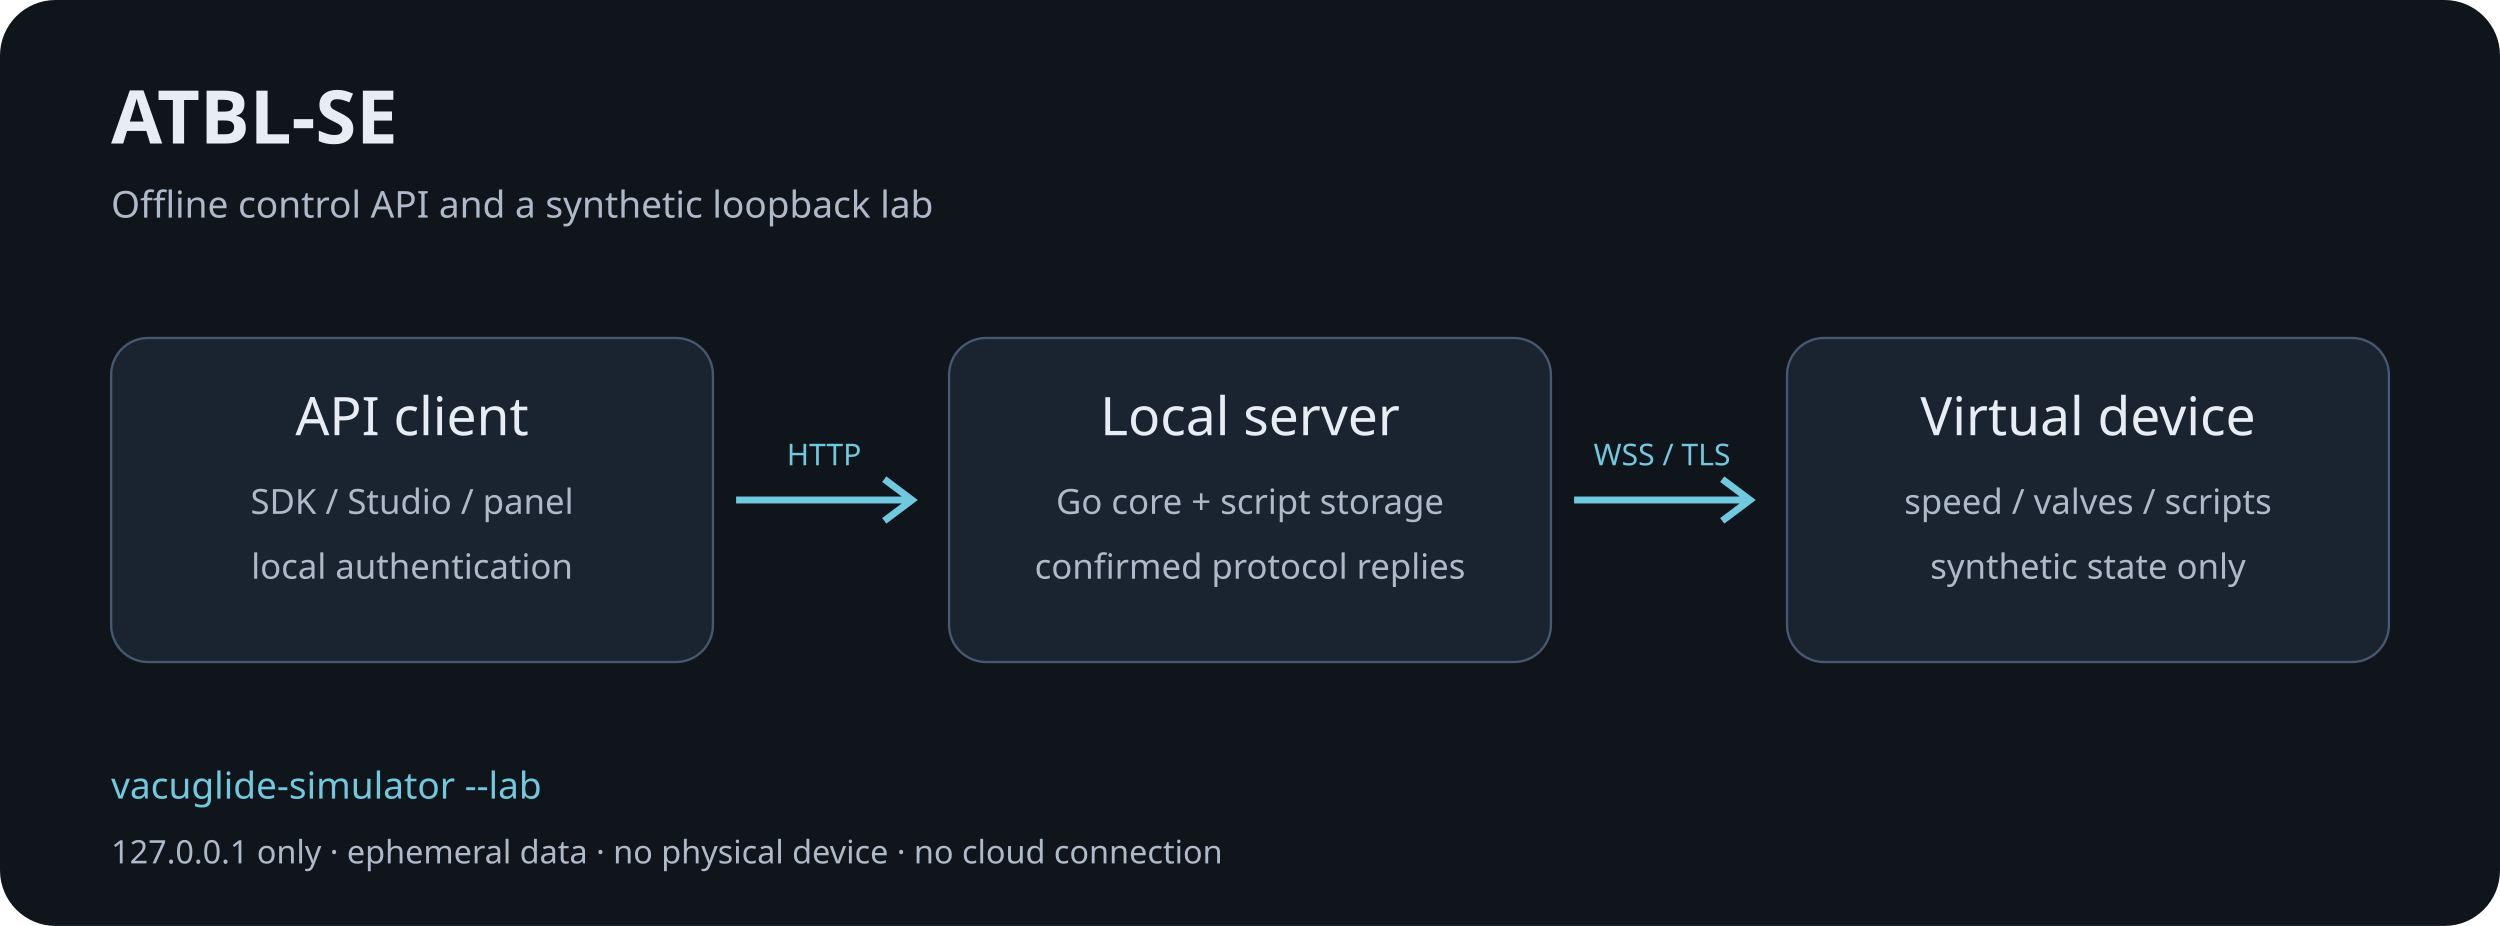
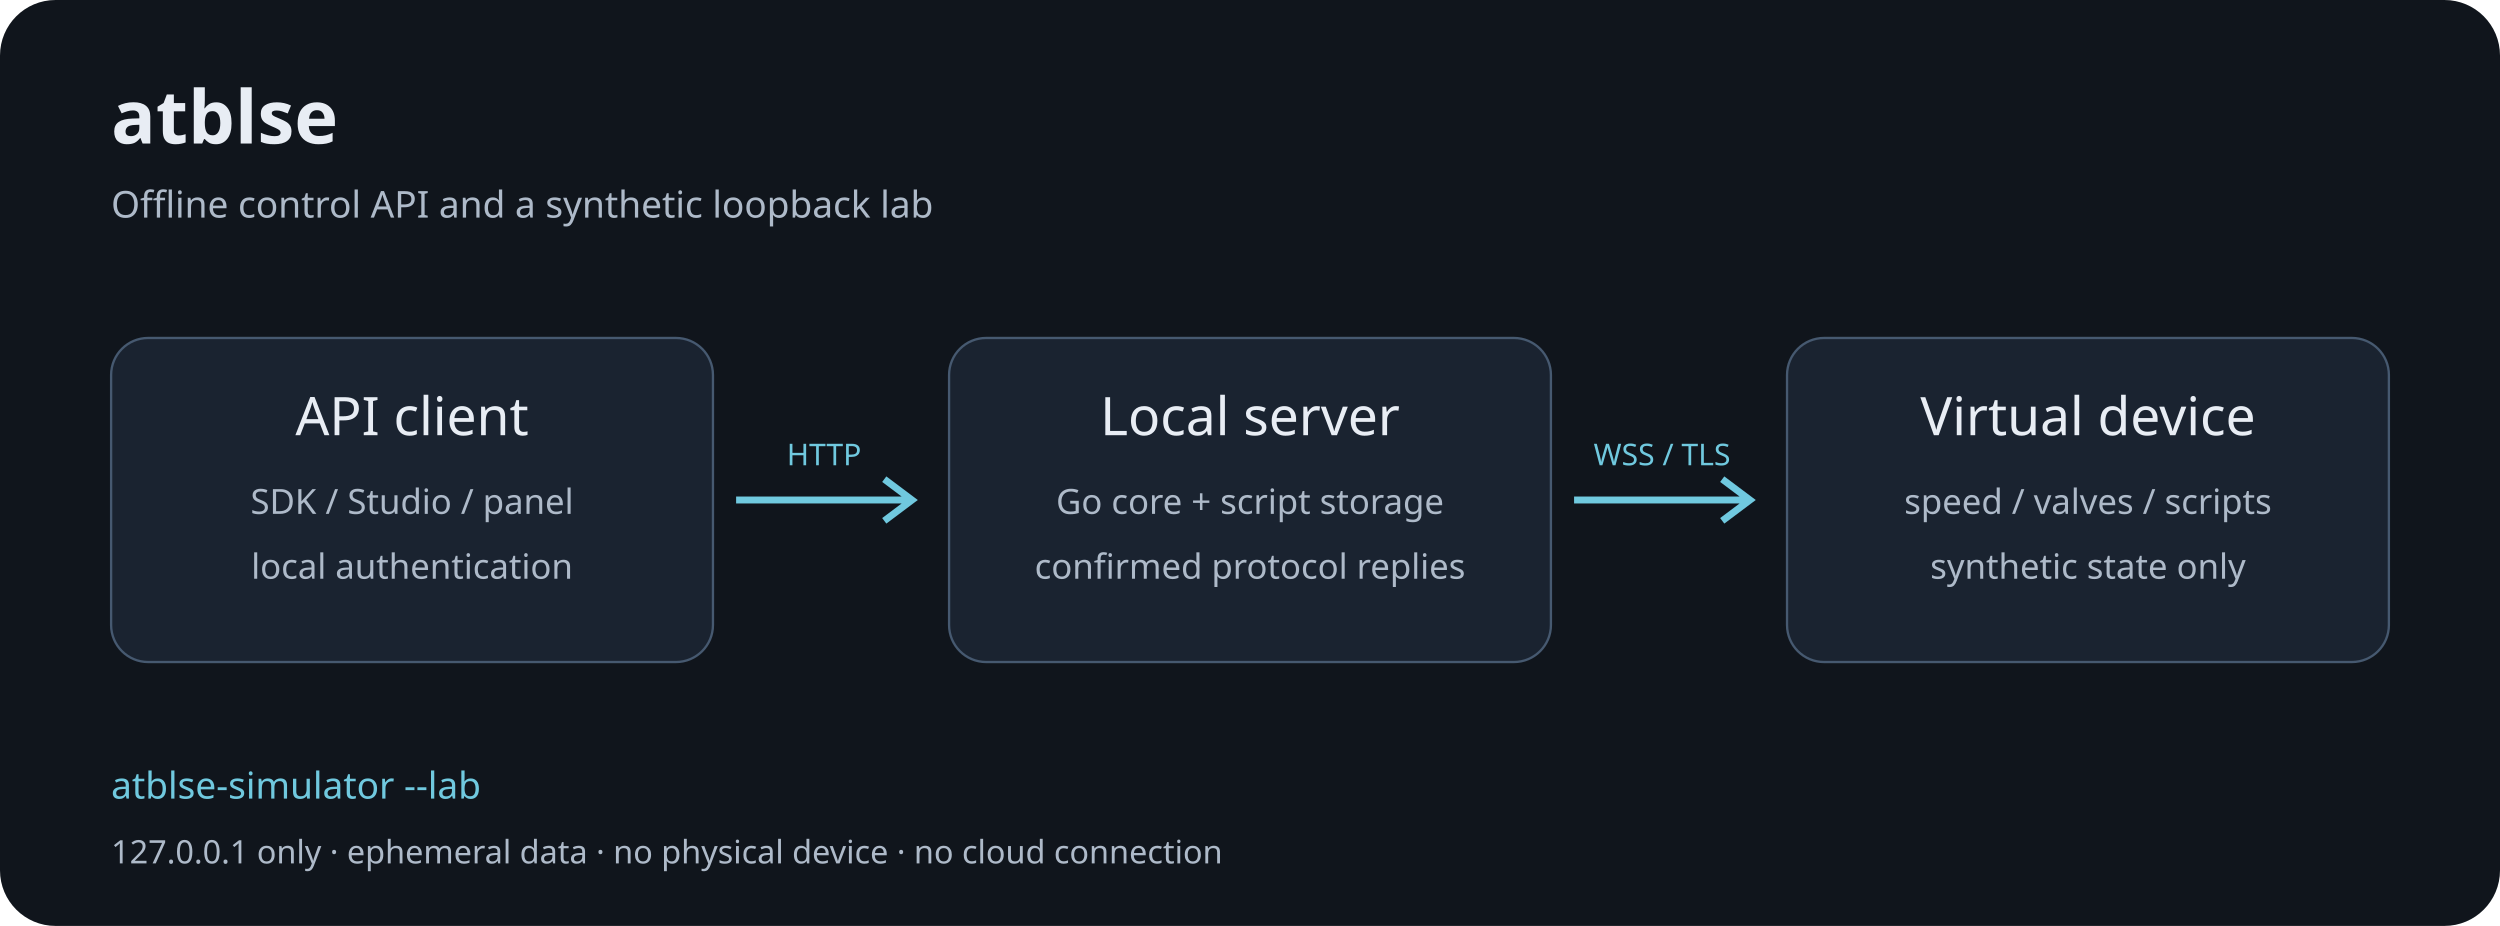
<svg xmlns="http://www.w3.org/2000/svg" width="1080" height="400" viewBox="0 0 1080 400" role="img" aria-labelledby="title desc">
  <rect width="1080" height="400" rx="24" fill="#10151c" />
  <g font-family="sans-serif" fill="#e8edf4">
-     <text x="48" y="62" font-size="32" font-weight="700">ATBL-SE</text>
+     <text x="48" y="62" font-size="32" font-weight="700">atblse</text>
    <text x="48" y="94" font-size="16" fill="#aebac9">Offline control API and a synthetic loopback lab</text>
    <g fill="#1a2330" stroke="#465970">
      <rect x="48" y="146" width="260" height="140" rx="16" />
      <rect x="410" y="146" width="260" height="140" rx="16" />
      <rect x="772" y="146" width="260" height="140" rx="16" />
    </g>
    <g font-size="23" text-anchor="middle">
      <text x="178" y="188">API client</text>
      <text x="540" y="188">Local server</text>
      <text x="902" y="188">Virtual device</text>
    </g>
    <g font-size="15" text-anchor="middle" fill="#aebac9">
      <text x="178" y="222">SDK / Studio / panel</text>
      <text x="178" y="250">local authentication</text>
      <text x="540" y="222">Go core + script storage</text>
      <text x="540" y="250">confirmed protocol replies</text>
      <text x="902" y="222">speed / valves / scripts</text>
      <text x="902" y="250">synthetic state only</text>
    </g>
    <g stroke="#70c9df" stroke-width="3">
      <path d="M318 216h76m-12-9 12 9-12 9M680 216h76m-12-9 12 9-12 9" fill="none" />
    </g>
    <g fill="#70c9df" font-size="13" text-anchor="middle">
      <text x="356" y="201">HTTP</text>
      <text x="718" y="201">WSS / TLS</text>
    </g>
-     <text x="48" y="345" font-size="16" fill="#70c9df">vacuglide-simulator --lab</text>
+     <text x="48" y="345" font-size="16" fill="#70c9df">atblse-simulator --lab</text>
    <text x="48" y="373" font-size="14" fill="#aebac9">127.0.0.1 only · ephemeral data · no physical device · no cloud connection</text>
  </g>
</svg>
